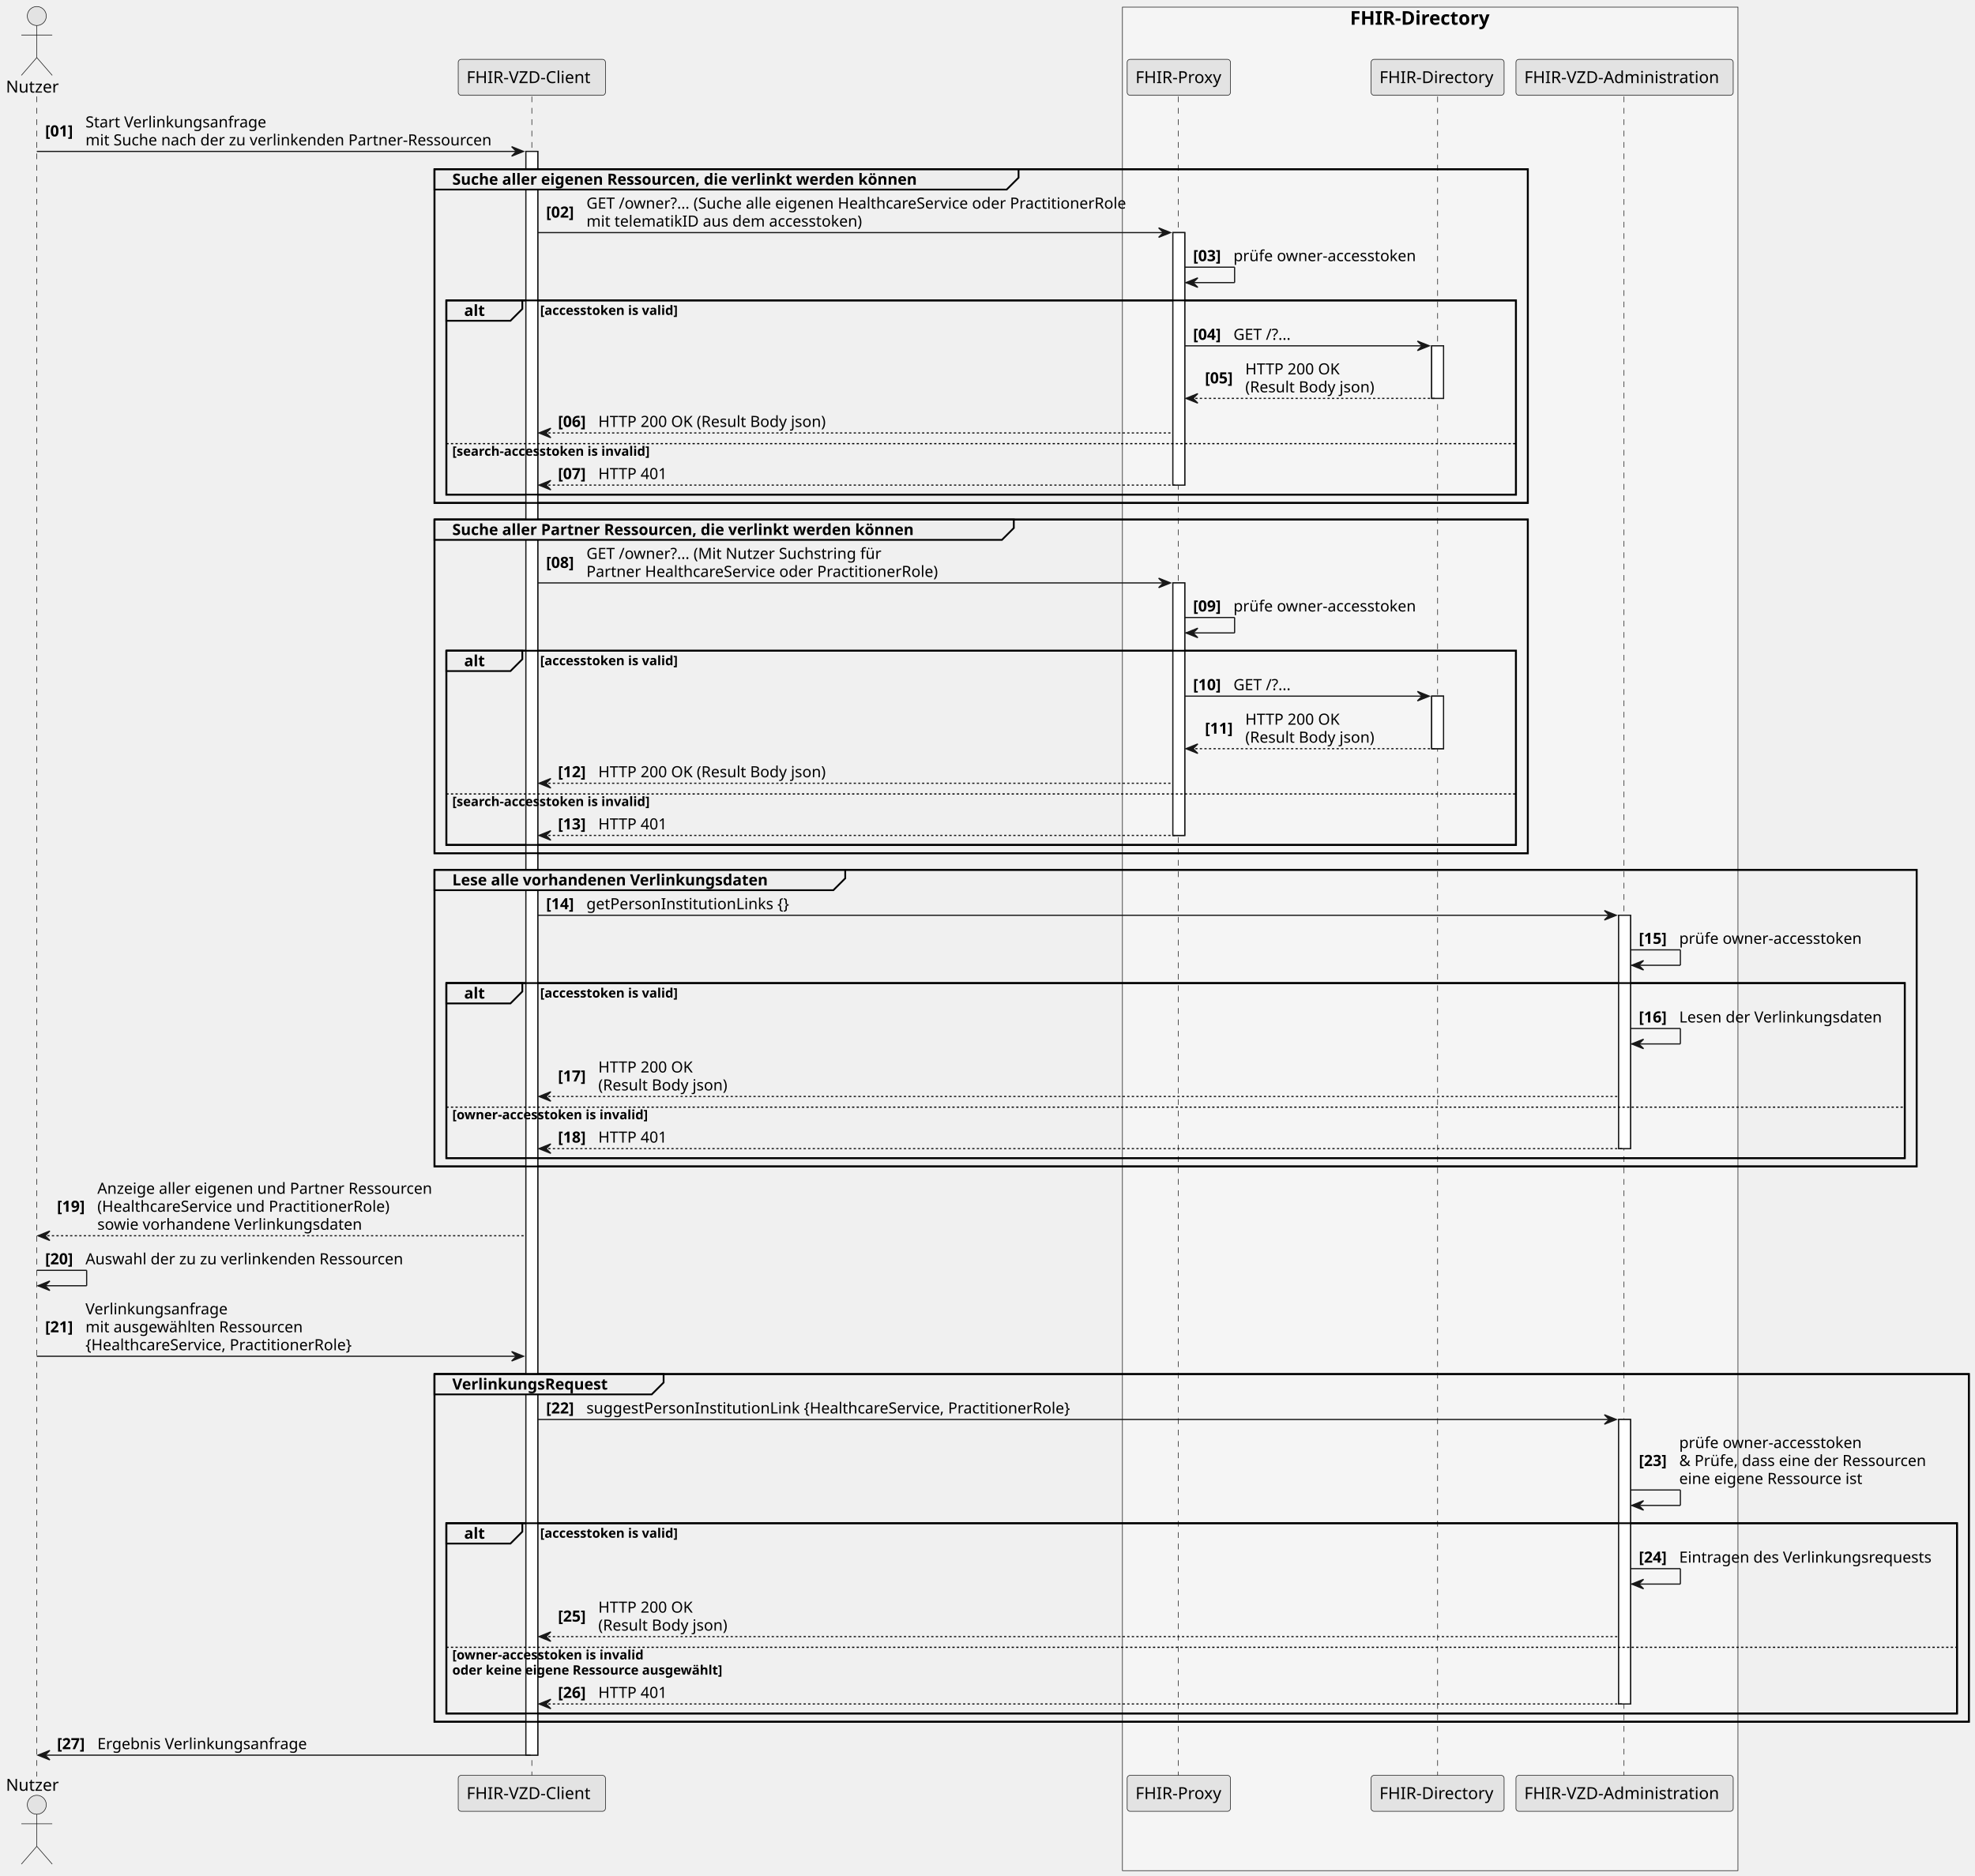
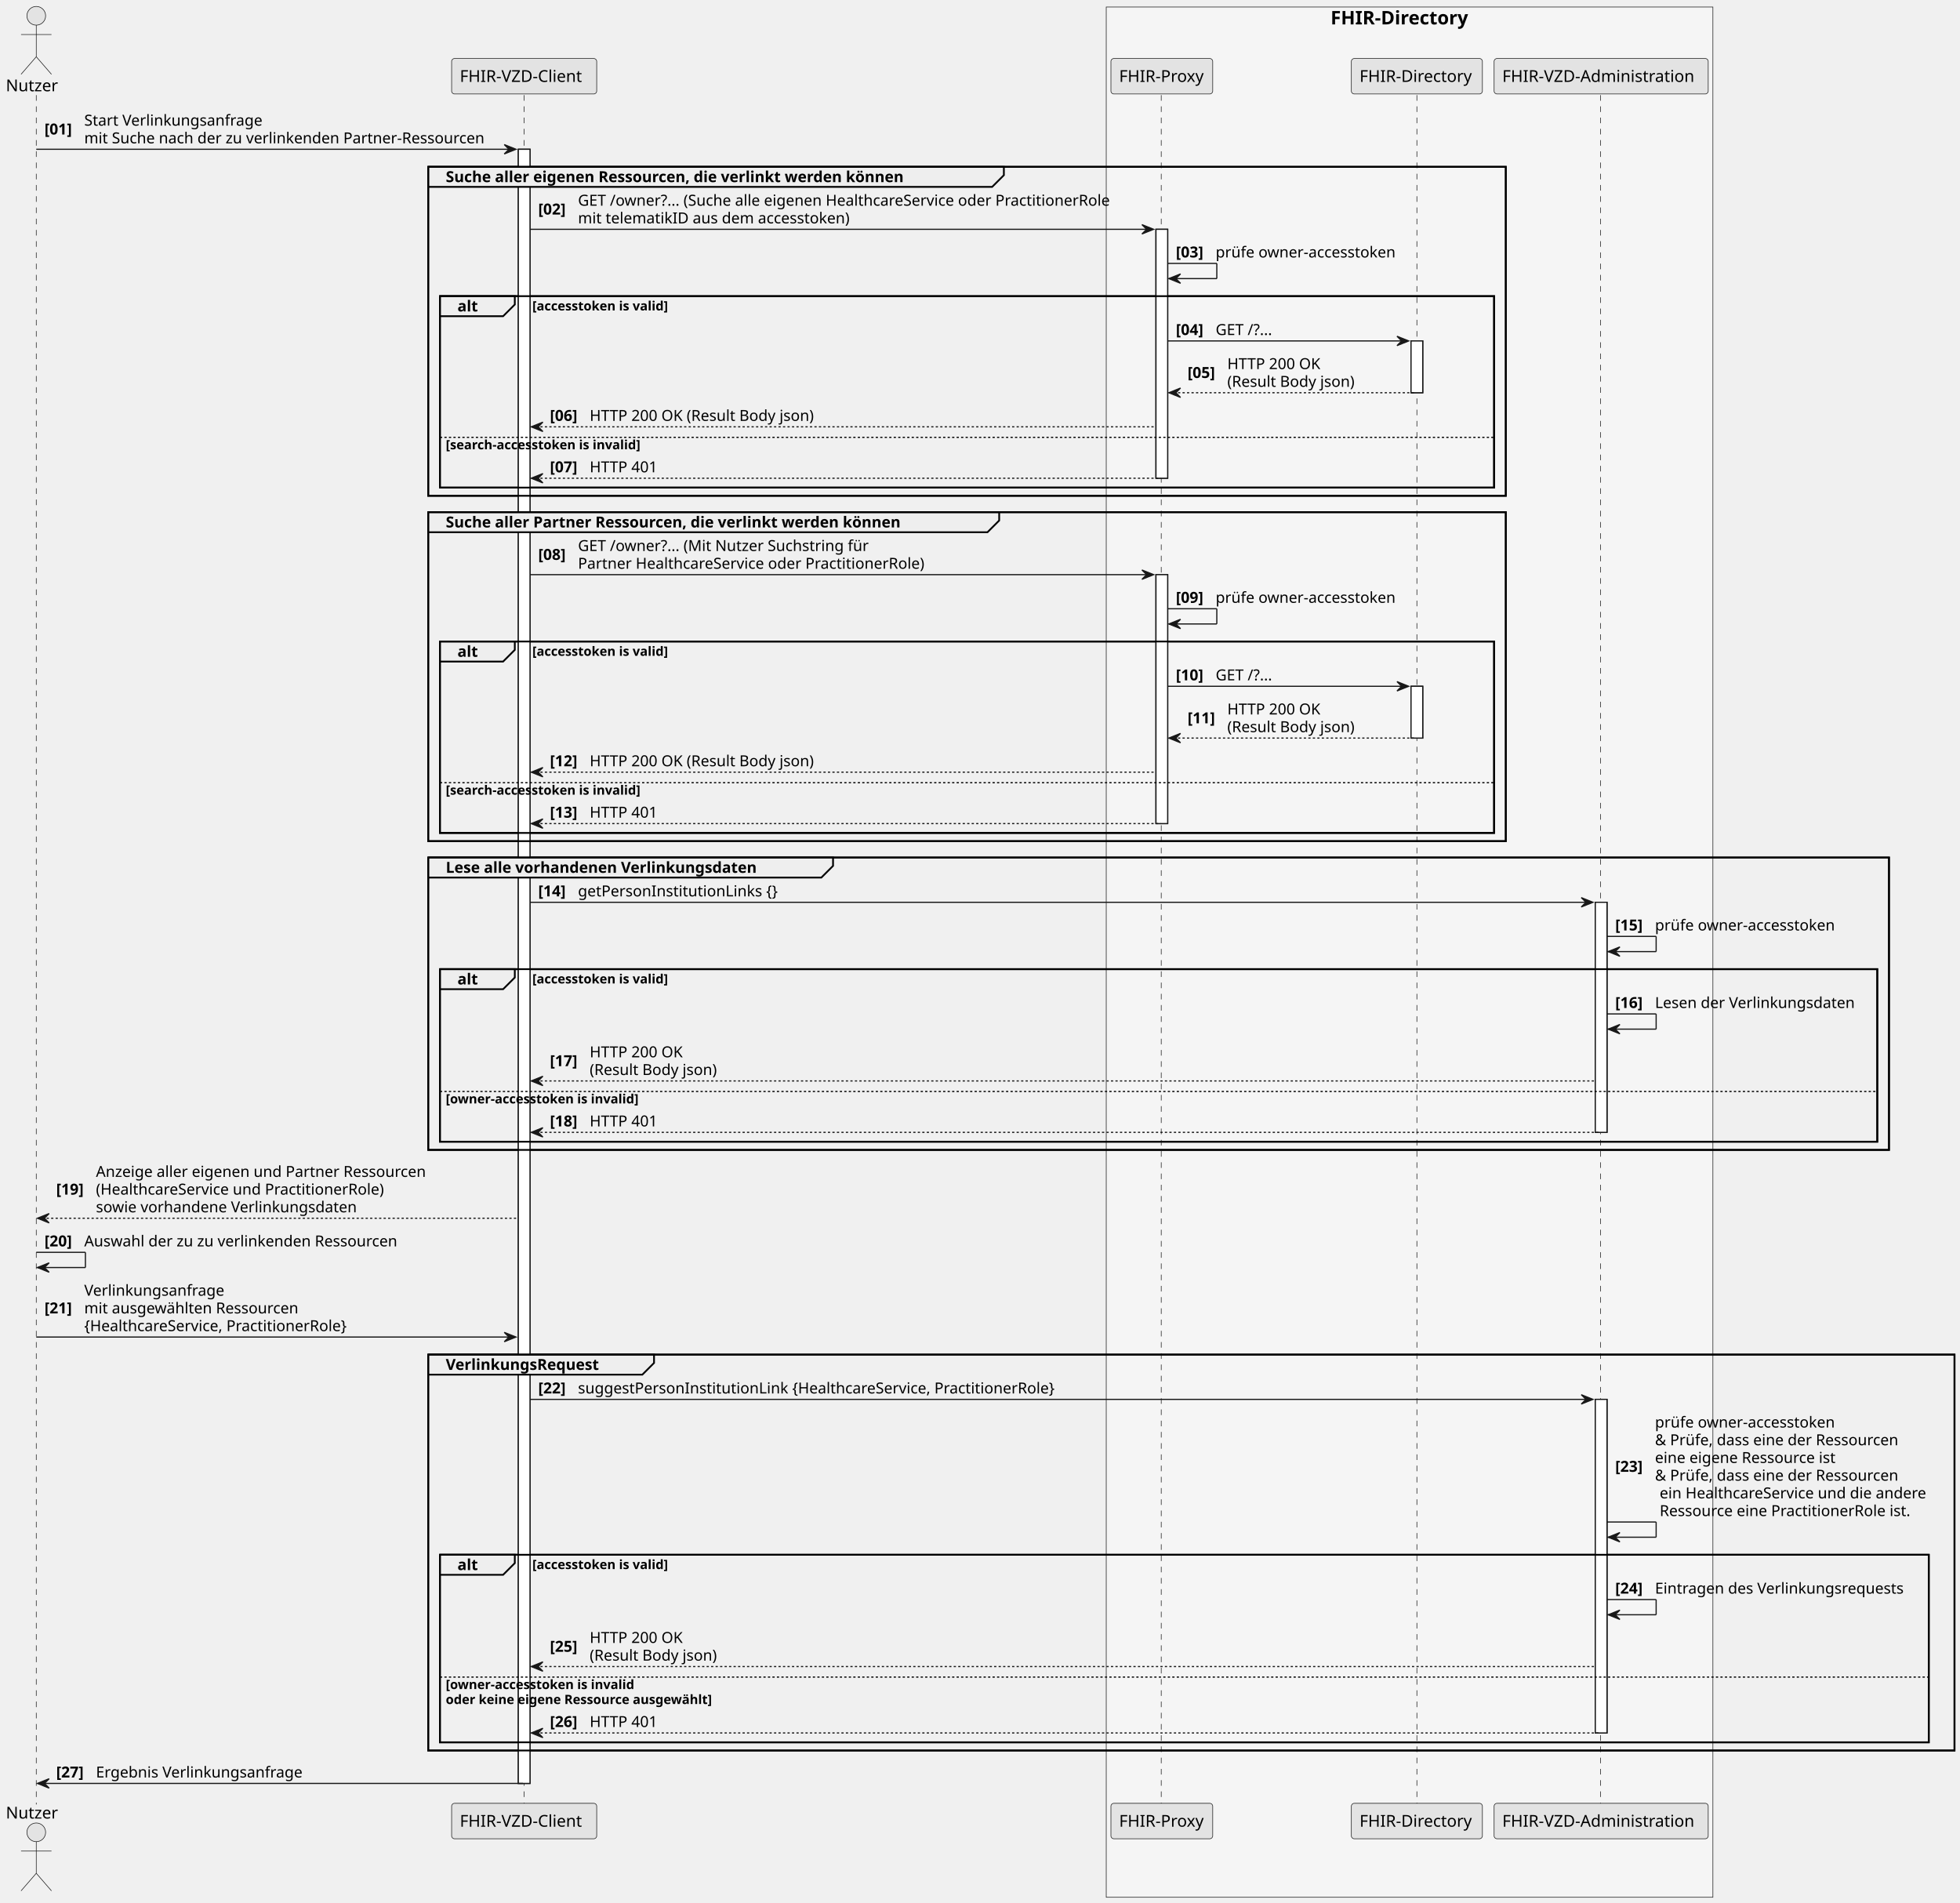
- <svg xmlns="http://www.w3.org/2000/svg" contentStyleType="text/css" height="1646.875px" preserveAspectRatio="none" style="width:1733px;height:1646px;background:#FFFFFF;" version="1.1" viewBox="0 0 1733 1646" width="1733.333px" zoomAndPan="magnify">
+ <svg xmlns="http://www.w3.org/2000/svg" contentStyleType="text/css" height="1694.792px" preserveAspectRatio="none" style="width:1745px;height:1694px;background:#FFFFFF;" version="1.1" viewBox="0 0 1745 1694" width="1745.833px" zoomAndPan="magnify">
  <defs />
  <g>
-     <rect fill="#F5F5F5" height="1635.409" style="stroke:#181818;stroke-width:0.521;" width="540.104" x="984.896" y="6.25" />
+     <rect fill="#F5F5F5" height="1682.699" style="stroke:#181818;stroke-width:0.521;" width="540.104" x="984.896" y="6.25" />
    <text fill="#000000" font-family="sans-serif" font-size="16.667" font-weight="bold" lengthAdjust="spacing" textLength="135.417" x="1184.635" y="21.72">FHIR-Directory</text>
    <text fill="#000000" font-family="sans-serif" font-size="13.542" font-weight="bold" lengthAdjust="spacing" textLength="5.208" x="1320.052" y="22.457"> </text>
-     <rect fill="#FFFFFF" height="1407.43" style="stroke:#181818;stroke-width:1.042;" width="10.417" x="461.458" y="132.878" />
+     <rect fill="#FFFFFF" height="1454.72" style="stroke:#181818;stroke-width:1.042;" width="10.417" x="461.458" y="132.878" />
    <rect fill="#FFFFFF" height="221.598" style="stroke:#181818;stroke-width:1.042;" width="10.417" x="1029.167" y="204.126" />
    <rect fill="#FFFFFF" height="221.598" style="stroke:#181818;stroke-width:1.042;" width="10.417" x="1029.167" y="511.556" />
    <rect fill="#FFFFFF" height="46.11" style="stroke:#181818;stroke-width:1.042;" width="10.417" x="1256.25" y="303.499" />
    <rect fill="#FFFFFF" height="46.11" style="stroke:#181818;stroke-width:1.042;" width="10.417" x="1256.25" y="610.929" />
    <rect fill="#FFFFFF" height="204.793" style="stroke:#181818;stroke-width:1.042;" width="10.417" x="1420.312" y="803.223" />
-     <rect fill="#FFFFFF" height="249.658" style="stroke:#181818;stroke-width:1.042;" width="10.417" x="1420.312" y="1245.719" />
+     <rect fill="#FFFFFF" height="296.948" style="stroke:#181818;stroke-width:1.042;" width="10.417" x="1420.312" y="1245.719" />
    <rect fill="none" height="292.847" style="stroke:#000000;stroke-width:1.562;" width="959.375" x="381.25" y="148.503" />
    <rect fill="none" height="170.418" style="stroke:#000000;stroke-width:1.562;" width="938.542" x="391.667" y="263.639" />
    <rect fill="none" height="292.847" style="stroke:#000000;stroke-width:1.562;" width="959.375" x="381.25" y="455.933" />
    <rect fill="none" height="170.418" style="stroke:#000000;stroke-width:1.562;" width="938.542" x="391.667" y="571.069" />
    <rect fill="none" height="260.278" style="stroke:#000000;stroke-width:1.562;" width="1300.521" x="381.25" y="763.363" />
    <rect fill="none" height="153.613" style="stroke:#000000;stroke-width:1.562;" width="1279.688" x="391.667" y="862.736" />
-     <rect fill="none" height="305.143" style="stroke:#000000;stroke-width:1.562;" width="1346.354" x="381.25" y="1205.859" />
-     <rect fill="none" height="166.952" style="stroke:#000000;stroke-width:1.562;" width="1325.521" x="391.667" y="1336.759" />
-     <line style="stroke:#181818;stroke-width:0.521;stroke-dasharray:5.0,5.0;" x1="32.292" x2="32.292" y1="84.684" y2="1559.058" />
-     <line style="stroke:#181818;stroke-width:0.521;stroke-dasharray:5.0,5.0;" x1="466.667" x2="466.667" y1="84.684" y2="1559.058" />
-     <line style="stroke:#181818;stroke-width:0.521;stroke-dasharray:5.0,5.0;" x1="1033.854" x2="1033.854" y1="84.684" y2="1559.058" />
-     <line style="stroke:#181818;stroke-width:0.521;stroke-dasharray:5.0,5.0;" x1="1261.458" x2="1261.458" y1="84.684" y2="1559.058" />
-     <line style="stroke:#181818;stroke-width:0.521;stroke-dasharray:5.0,5.0;" x1="1425" x2="1425" y1="84.684" y2="1559.058" />
+     <rect fill="none" height="352.433" style="stroke:#000000;stroke-width:1.562;" width="1358.854" x="381.25" y="1205.859" />
+     <rect fill="none" height="166.952" style="stroke:#000000;stroke-width:1.562;" width="1325.521" x="391.667" y="1384.05" />
+     <line style="stroke:#181818;stroke-width:0.521;stroke-dasharray:5.0,5.0;" x1="32.292" x2="32.292" y1="84.684" y2="1606.348" />
+     <line style="stroke:#181818;stroke-width:0.521;stroke-dasharray:5.0,5.0;" x1="466.667" x2="466.667" y1="84.684" y2="1606.348" />
+     <line style="stroke:#181818;stroke-width:0.521;stroke-dasharray:5.0,5.0;" x1="1033.854" x2="1033.854" y1="84.684" y2="1606.348" />
+     <line style="stroke:#181818;stroke-width:0.521;stroke-dasharray:5.0,5.0;" x1="1261.458" x2="1261.458" y1="84.684" y2="1606.348" />
+     <line style="stroke:#181818;stroke-width:0.521;stroke-dasharray:5.0,5.0;" x1="1425" x2="1425" y1="84.684" y2="1606.348" />
    <text fill="#000000" font-family="sans-serif" font-size="14.583" lengthAdjust="spacing" textLength="47.917" x="5.208" y="81.245">Nutzer</text>
    <ellipse cx="32.292" cy="14.062" fill="#E3E3E3" rx="8.333" ry="8.333" style="stroke:#181818;stroke-width:0.521;" />
    <path d="M32.292,22.396 L32.292,50.521 M18.75,30.729 L45.833,30.729 M32.292,50.521 L18.75,66.146 M32.292,50.521 L45.833,66.146 " fill="none" style="stroke:#181818;stroke-width:0.521;" />
-     <text fill="#000000" font-family="sans-serif" font-size="14.583" lengthAdjust="spacing" textLength="47.917" x="5.208" y="1571.553">Nutzer</text>
-     <ellipse cx="32.292" cy="1583.846" fill="#E3E3E3" rx="8.333" ry="8.333" style="stroke:#181818;stroke-width:0.521;" />
-     <path d="M32.292,1592.179 L32.292,1620.304 M18.75,1600.513 L45.833,1600.513 M32.292,1620.304 L18.75,1635.929 M32.292,1620.304 L45.833,1635.929 " fill="none" style="stroke:#181818;stroke-width:0.521;" />
+     <text fill="#000000" font-family="sans-serif" font-size="14.583" lengthAdjust="spacing" textLength="47.917" x="5.208" y="1618.843">Nutzer</text>
+     <ellipse cx="32.292" cy="1631.136" fill="#E3E3E3" rx="8.333" ry="8.333" style="stroke:#181818;stroke-width:0.521;" />
+     <path d="M32.292,1639.469 L32.292,1667.594 M18.75,1647.803 L45.833,1647.803 M32.292,1667.594 L18.75,1683.219 M32.292,1667.594 L45.833,1683.219 " fill="none" style="stroke:#181818;stroke-width:0.521;" />
    <rect fill="#E3E3E3" height="31.559" rx="2.604" ry="2.604" style="stroke:#181818;stroke-width:0.521;" width="129.167" x="402.083" y="52.083" />
    <text fill="#000000" font-family="sans-serif" font-size="14.583" lengthAdjust="spacing" textLength="114.583" x="409.375" y="72.912">FHIR-VZD-Client</text>
-     <rect fill="#E3E3E3" height="31.559" rx="2.604" ry="2.604" style="stroke:#181818;stroke-width:0.521;" width="129.167" x="402.083" y="1558.016" />
-     <text fill="#000000" font-family="sans-serif" font-size="14.583" lengthAdjust="spacing" textLength="114.583" x="409.375" y="1578.844">FHIR-VZD-Client</text>
+     <rect fill="#E3E3E3" height="31.559" rx="2.604" ry="2.604" style="stroke:#181818;stroke-width:0.521;" width="129.167" x="402.083" y="1605.306" />
+     <text fill="#000000" font-family="sans-serif" font-size="14.583" lengthAdjust="spacing" textLength="114.583" x="409.375" y="1626.134">FHIR-VZD-Client</text>
    <rect fill="#E3E3E3" height="31.559" rx="2.604" ry="2.604" style="stroke:#181818;stroke-width:0.521;" width="90.625" x="989.062" y="52.083" />
    <text fill="#000000" font-family="sans-serif" font-size="14.583" lengthAdjust="spacing" textLength="76.042" x="996.354" y="72.912">FHIR-Proxy</text>
-     <rect fill="#E3E3E3" height="31.559" rx="2.604" ry="2.604" style="stroke:#181818;stroke-width:0.521;" width="90.625" x="989.062" y="1558.016" />
-     <text fill="#000000" font-family="sans-serif" font-size="14.583" lengthAdjust="spacing" textLength="76.042" x="996.354" y="1578.844">FHIR-Proxy</text>
+     <rect fill="#E3E3E3" height="31.559" rx="2.604" ry="2.604" style="stroke:#181818;stroke-width:0.521;" width="90.625" x="989.062" y="1605.306" />
+     <text fill="#000000" font-family="sans-serif" font-size="14.583" lengthAdjust="spacing" textLength="76.042" x="996.354" y="1626.134">FHIR-Proxy</text>
    <rect fill="#E3E3E3" height="31.559" rx="2.604" ry="2.604" style="stroke:#181818;stroke-width:0.521;" width="116.667" x="1203.125" y="52.083" />
    <text fill="#000000" font-family="sans-serif" font-size="14.583" lengthAdjust="spacing" textLength="102.083" x="1210.417" y="72.912">FHIR-Directory</text>
-     <rect fill="#E3E3E3" height="31.559" rx="2.604" ry="2.604" style="stroke:#181818;stroke-width:0.521;" width="116.667" x="1203.125" y="1558.016" />
-     <text fill="#000000" font-family="sans-serif" font-size="14.583" lengthAdjust="spacing" textLength="102.083" x="1210.417" y="1578.844">FHIR-Directory</text>
+     <rect fill="#E3E3E3" height="31.559" rx="2.604" ry="2.604" style="stroke:#181818;stroke-width:0.521;" width="116.667" x="1203.125" y="1605.306" />
+     <text fill="#000000" font-family="sans-serif" font-size="14.583" lengthAdjust="spacing" textLength="102.083" x="1210.417" y="1626.134">FHIR-Directory</text>
    <rect fill="#E3E3E3" height="31.559" rx="2.604" ry="2.604" style="stroke:#181818;stroke-width:0.521;" width="190.625" x="1330.208" y="52.083" />
    <text fill="#000000" font-family="sans-serif" font-size="14.583" lengthAdjust="spacing" textLength="176.042" x="1337.5" y="72.912">FHIR-VZD-Administration</text>
-     <rect fill="#E3E3E3" height="31.559" rx="2.604" ry="2.604" style="stroke:#181818;stroke-width:0.521;" width="190.625" x="1330.208" y="1558.016" />
-     <text fill="#000000" font-family="sans-serif" font-size="14.583" lengthAdjust="spacing" textLength="176.042" x="1337.5" y="1578.844">FHIR-VZD-Administration</text>
-     <rect fill="#FFFFFF" height="1407.43" style="stroke:#181818;stroke-width:1.042;" width="10.417" x="461.458" y="132.878" />
+     <rect fill="#E3E3E3" height="31.559" rx="2.604" ry="2.604" style="stroke:#181818;stroke-width:0.521;" width="190.625" x="1330.208" y="1605.306" />
+     <text fill="#000000" font-family="sans-serif" font-size="14.583" lengthAdjust="spacing" textLength="176.042" x="1337.5" y="1626.134">FHIR-VZD-Administration</text>
+     <rect fill="#FFFFFF" height="1454.72" style="stroke:#181818;stroke-width:1.042;" width="10.417" x="461.458" y="132.878" />
    <rect fill="#FFFFFF" height="221.598" style="stroke:#181818;stroke-width:1.042;" width="10.417" x="1029.167" y="204.126" />
    <rect fill="#FFFFFF" height="221.598" style="stroke:#181818;stroke-width:1.042;" width="10.417" x="1029.167" y="511.556" />
    <rect fill="#FFFFFF" height="46.11" style="stroke:#181818;stroke-width:1.042;" width="10.417" x="1256.25" y="303.499" />
    <rect fill="#FFFFFF" height="46.11" style="stroke:#181818;stroke-width:1.042;" width="10.417" x="1256.25" y="610.929" />
    <rect fill="#FFFFFF" height="204.793" style="stroke:#181818;stroke-width:1.042;" width="10.417" x="1420.312" y="803.223" />
-     <rect fill="#FFFFFF" height="249.658" style="stroke:#181818;stroke-width:1.042;" width="10.417" x="1420.312" y="1245.719" />
+     <rect fill="#FFFFFF" height="296.948" style="stroke:#181818;stroke-width:1.042;" width="10.417" x="1420.312" y="1245.719" />
    <polygon fill="#181818" points="448.958,128.711,459.375,132.878,448.958,137.044,453.125,132.878" style="stroke:#181818;stroke-width:1.042;" />
    <line style="stroke:#181818;stroke-width:1.042;" x1="32.292" x2="455.208" y1="132.878" y2="132.878" />
    <text fill="#000000" font-family="sans-serif" font-size="13.542" font-weight="bold" lengthAdjust="spacing" textLength="31.25" x="39.583" y="119.719">[01]</text>
    <text fill="#000000" font-family="sans-serif" font-size="13.542" lengthAdjust="spacing" textLength="165.625" x="75" y="111.837">Start Verlinkungsanfrage</text>
    <text fill="#000000" font-family="sans-serif" font-size="13.542" lengthAdjust="spacing" textLength="373.958" x="75" y="127.601">mit Suche nach der zu verlinkenden Partner-Ressourcen</text>
    <path d="M381.25,148.503 L893.75,148.503 L893.75,155.933 L883.333,166.349 L381.25,166.349 L381.25,148.503 " fill="#EEEEEE" style="stroke:#000000;stroke-width:1.562;" />
    <rect fill="none" height="292.847" style="stroke:#000000;stroke-width:1.562;" width="959.375" x="381.25" y="148.503" />
    <text fill="#000000" font-family="sans-serif" font-size="13.542" font-weight="bold" lengthAdjust="spacing" textLength="465.625" x="396.875" y="162.114">Suche aller eigenen Ressourcen, die verlinkt werden können</text>
    <polygon fill="#181818" points="1016.667,199.959,1027.083,204.126,1016.667,208.293,1020.833,204.126" style="stroke:#181818;stroke-width:1.042;" />
    <line style="stroke:#181818;stroke-width:1.042;" x1="471.875" x2="1022.917" y1="204.126" y2="204.126" />
    <text fill="#000000" font-family="sans-serif" font-size="13.542" font-weight="bold" lengthAdjust="spacing" textLength="31.25" x="479.167" y="190.967">[02]</text>
    <text fill="#000000" font-family="sans-serif" font-size="13.542" lengthAdjust="spacing" textLength="497.917" x="514.583" y="183.086">GET /owner?... (Suche alle eigenen HealthcareService oder PractitionerRole</text>
    <text fill="#000000" font-family="sans-serif" font-size="13.542" lengthAdjust="spacing" textLength="257.292" x="514.583" y="198.849">mit telematikID aus dem accesstoken)</text>
    <line style="stroke:#181818;stroke-width:1.042;" x1="1039.583" x2="1083.333" y1="234.473" y2="234.473" />
    <line style="stroke:#181818;stroke-width:1.042;" x1="1083.333" x2="1083.333" y1="234.473" y2="248.014" />
    <line style="stroke:#181818;stroke-width:1.042;" x1="1040.625" x2="1083.333" y1="248.014" y2="248.014" />
    <polygon fill="#181818" points="1051.042,243.848,1040.625,248.014,1051.042,252.181,1046.875,248.014" style="stroke:#181818;stroke-width:1.042;" />
    <text fill="#000000" font-family="sans-serif" font-size="13.542" font-weight="bold" lengthAdjust="spacing" textLength="31.25" x="1046.875" y="229.196">[03]</text>
    <text fill="#000000" font-family="sans-serif" font-size="13.542" lengthAdjust="spacing" textLength="166.667" x="1082.292" y="229.196">prüfe owner-accesstoken</text>
    <path d="M391.667,263.639 L458.333,263.639 L458.333,271.069 L447.917,281.486 L391.667,281.486 L391.667,263.639 " fill="#EEEEEE" style="stroke:#000000;stroke-width:1.562;" />
    <rect fill="none" height="170.418" style="stroke:#000000;stroke-width:1.562;" width="938.542" x="391.667" y="263.639" />
    <text fill="#000000" font-family="sans-serif" font-size="13.542" font-weight="bold" lengthAdjust="spacing" textLength="19.792" x="407.292" y="277.251">alt</text>
    <text fill="#000000" font-family="sans-serif" font-size="11.458" font-weight="bold" lengthAdjust="spacing" textLength="145.833" x="473.958" y="276.358">[accesstoken is valid]</text>
    <polygon fill="#181818" points="1243.75,299.333,1254.167,303.499,1243.75,307.666,1247.917,303.499" style="stroke:#181818;stroke-width:1.042;" />
    <line style="stroke:#181818;stroke-width:1.042;" x1="1039.583" x2="1250" y1="303.499" y2="303.499" />
    <text fill="#000000" font-family="sans-serif" font-size="13.542" font-weight="bold" lengthAdjust="spacing" textLength="31.25" x="1046.875" y="298.222">[04]</text>
    <text fill="#000000" font-family="sans-serif" font-size="13.542" lengthAdjust="spacing" textLength="54.167" x="1082.292" y="298.222">GET /?...</text>
    <polygon fill="#181818" points="1051.042,345.443,1040.625,349.609,1051.042,353.776,1046.875,349.609" style="stroke:#181818;stroke-width:1.042;" />
    <line style="stroke:#181818;stroke-width:1.042;stroke-dasharray:2.0,2.0;" x1="1044.792" x2="1260.417" y1="349.609" y2="349.609" />
    <text fill="#000000" font-family="sans-serif" font-size="13.542" font-weight="bold" lengthAdjust="spacing" textLength="31.25" x="1057.292" y="336.451">[05]</text>
    <text fill="#000000" font-family="sans-serif" font-size="13.542" lengthAdjust="spacing" textLength="85.417" x="1092.708" y="328.569">HTTP 200 OK</text>
    <text fill="#000000" font-family="sans-serif" font-size="13.542" lengthAdjust="spacing" textLength="119.792" x="1092.708" y="344.332">(Result Body json)</text>
    <polygon fill="#181818" points="483.333,375.789,472.917,379.956,483.333,384.123,479.167,379.956" style="stroke:#181818;stroke-width:1.042;" />
    <line style="stroke:#181818;stroke-width:1.042;stroke-dasharray:2.0,2.0;" x1="477.083" x2="1028.125" y1="379.956" y2="379.956" />
    <text fill="#000000" font-family="sans-serif" font-size="13.542" font-weight="bold" lengthAdjust="spacing" textLength="31.25" x="489.583" y="374.679">[06]</text>
    <text fill="#000000" font-family="sans-serif" font-size="13.542" lengthAdjust="spacing" textLength="209.375" x="525" y="374.679">HTTP 200 OK (Result Body json)</text>
    <line style="stroke:#000000;stroke-width:1.042;stroke-dasharray:2.0,2.0;" x1="391.667" x2="1330.208" y1="389.331" y2="389.331" />
    <text fill="#000000" font-family="sans-serif" font-size="11.458" font-weight="bold" lengthAdjust="spacing" textLength="208.333" x="396.875" y="399.967">[search-accesstoken is invalid]</text>
    <polygon fill="#181818" points="483.333,421.558,472.917,425.724,483.333,429.891,479.167,425.724" style="stroke:#181818;stroke-width:1.042;" />
    <line style="stroke:#181818;stroke-width:1.042;stroke-dasharray:2.0,2.0;" x1="477.083" x2="1033.333" y1="425.724" y2="425.724" />
    <text fill="#000000" font-family="sans-serif" font-size="13.542" font-weight="bold" lengthAdjust="spacing" textLength="31.25" x="489.583" y="420.447">[07]</text>
    <text fill="#000000" font-family="sans-serif" font-size="13.542" lengthAdjust="spacing" textLength="62.5" x="525" y="420.447">HTTP 401</text>
    <path d="M381.25,455.933 L889.583,455.933 L889.583,463.363 L879.167,473.779 L381.25,473.779 L381.25,455.933 " fill="#EEEEEE" style="stroke:#000000;stroke-width:1.562;" />
    <rect fill="none" height="292.847" style="stroke:#000000;stroke-width:1.562;" width="959.375" x="381.25" y="455.933" />
    <text fill="#000000" font-family="sans-serif" font-size="13.542" font-weight="bold" lengthAdjust="spacing" textLength="461.458" x="396.875" y="469.544">Suche aller Partner Ressourcen, die verlinkt werden können</text>
    <polygon fill="#181818" points="1016.667,507.389,1027.083,511.556,1016.667,515.723,1020.833,511.556" style="stroke:#181818;stroke-width:1.042;" />
    <line style="stroke:#181818;stroke-width:1.042;" x1="471.875" x2="1022.917" y1="511.556" y2="511.556" />
    <text fill="#000000" font-family="sans-serif" font-size="13.542" font-weight="bold" lengthAdjust="spacing" textLength="31.25" x="479.167" y="498.397">[08]</text>
    <text fill="#000000" font-family="sans-serif" font-size="13.542" lengthAdjust="spacing" textLength="268.75" x="514.583" y="490.516">GET /owner?... (Mit Nutzer Suchstring für</text>
    <text fill="#000000" font-family="sans-serif" font-size="13.542" lengthAdjust="spacing" textLength="322.917" x="514.583" y="506.279">Partner HealthcareService oder PractitionerRole)</text>
    <line style="stroke:#181818;stroke-width:1.042;" x1="1039.583" x2="1083.333" y1="541.903" y2="541.903" />
    <line style="stroke:#181818;stroke-width:1.042;" x1="1083.333" x2="1083.333" y1="541.903" y2="555.444" />
    <line style="stroke:#181818;stroke-width:1.042;" x1="1040.625" x2="1083.333" y1="555.444" y2="555.444" />
    <polygon fill="#181818" points="1051.042,551.278,1040.625,555.444,1051.042,559.611,1046.875,555.444" style="stroke:#181818;stroke-width:1.042;" />
    <text fill="#000000" font-family="sans-serif" font-size="13.542" font-weight="bold" lengthAdjust="spacing" textLength="31.25" x="1046.875" y="536.626">[09]</text>
    <text fill="#000000" font-family="sans-serif" font-size="13.542" lengthAdjust="spacing" textLength="166.667" x="1082.292" y="536.626">prüfe owner-accesstoken</text>
    <path d="M391.667,571.069 L458.333,571.069 L458.333,578.499 L447.917,588.916 L391.667,588.916 L391.667,571.069 " fill="#EEEEEE" style="stroke:#000000;stroke-width:1.562;" />
    <rect fill="none" height="170.418" style="stroke:#000000;stroke-width:1.562;" width="938.542" x="391.667" y="571.069" />
    <text fill="#000000" font-family="sans-serif" font-size="13.542" font-weight="bold" lengthAdjust="spacing" textLength="19.792" x="407.292" y="584.681">alt</text>
    <text fill="#000000" font-family="sans-serif" font-size="11.458" font-weight="bold" lengthAdjust="spacing" textLength="145.833" x="473.958" y="583.789">[accesstoken is valid]</text>
    <polygon fill="#181818" points="1243.75,606.763,1254.167,610.929,1243.75,615.096,1247.917,610.929" style="stroke:#181818;stroke-width:1.042;" />
    <line style="stroke:#181818;stroke-width:1.042;" x1="1039.583" x2="1250" y1="610.929" y2="610.929" />
    <text fill="#000000" font-family="sans-serif" font-size="13.542" font-weight="bold" lengthAdjust="spacing" textLength="31.25" x="1046.875" y="605.652">[10]</text>
    <text fill="#000000" font-family="sans-serif" font-size="13.542" lengthAdjust="spacing" textLength="54.167" x="1082.292" y="605.652">GET /?...</text>
    <polygon fill="#181818" points="1051.042,652.873,1040.625,657.039,1051.042,661.206,1046.875,657.039" style="stroke:#181818;stroke-width:1.042;" />
    <line style="stroke:#181818;stroke-width:1.042;stroke-dasharray:2.0,2.0;" x1="1044.792" x2="1260.417" y1="657.039" y2="657.039" />
    <text fill="#000000" font-family="sans-serif" font-size="13.542" font-weight="bold" lengthAdjust="spacing" textLength="31.25" x="1057.292" y="643.881">[11]</text>
    <text fill="#000000" font-family="sans-serif" font-size="13.542" lengthAdjust="spacing" textLength="85.417" x="1092.708" y="635.999">HTTP 200 OK</text>
    <text fill="#000000" font-family="sans-serif" font-size="13.542" lengthAdjust="spacing" textLength="119.792" x="1092.708" y="651.762">(Result Body json)</text>
    <polygon fill="#181818" points="483.333,683.219,472.917,687.386,483.333,691.553,479.167,687.386" style="stroke:#181818;stroke-width:1.042;" />
    <line style="stroke:#181818;stroke-width:1.042;stroke-dasharray:2.0,2.0;" x1="477.083" x2="1028.125" y1="687.386" y2="687.386" />
    <text fill="#000000" font-family="sans-serif" font-size="13.542" font-weight="bold" lengthAdjust="spacing" textLength="31.25" x="489.583" y="682.109">[12]</text>
    <text fill="#000000" font-family="sans-serif" font-size="13.542" lengthAdjust="spacing" textLength="209.375" x="525" y="682.109">HTTP 200 OK (Result Body json)</text>
    <line style="stroke:#000000;stroke-width:1.042;stroke-dasharray:2.0,2.0;" x1="391.667" x2="1330.208" y1="696.761" y2="696.761" />
    <text fill="#000000" font-family="sans-serif" font-size="11.458" font-weight="bold" lengthAdjust="spacing" textLength="208.333" x="396.875" y="707.397">[search-accesstoken is invalid]</text>
    <polygon fill="#181818" points="483.333,728.988,472.917,733.154,483.333,737.321,479.167,733.154" style="stroke:#181818;stroke-width:1.042;" />
    <line style="stroke:#181818;stroke-width:1.042;stroke-dasharray:2.0,2.0;" x1="477.083" x2="1033.333" y1="733.154" y2="733.154" />
    <text fill="#000000" font-family="sans-serif" font-size="13.542" font-weight="bold" lengthAdjust="spacing" textLength="31.25" x="489.583" y="727.877">[13]</text>
    <text fill="#000000" font-family="sans-serif" font-size="13.542" lengthAdjust="spacing" textLength="62.5" x="525" y="727.877">HTTP 401</text>
    <path d="M381.25,763.363 L741.667,763.363 L741.667,770.793 L731.25,781.209 L381.25,781.209 L381.25,763.363 " fill="#EEEEEE" style="stroke:#000000;stroke-width:1.562;" />
    <rect fill="none" height="260.278" style="stroke:#000000;stroke-width:1.562;" width="1300.521" x="381.25" y="763.363" />
    <text fill="#000000" font-family="sans-serif" font-size="13.542" font-weight="bold" lengthAdjust="spacing" textLength="313.542" x="396.875" y="776.974">Lese alle vorhandenen Verlinkungsdaten</text>
    <polygon fill="#181818" points="1407.812,799.056,1418.229,803.223,1407.812,807.389,1411.979,803.223" style="stroke:#181818;stroke-width:1.042;" />
    <line style="stroke:#181818;stroke-width:1.042;" x1="471.875" x2="1414.062" y1="803.223" y2="803.223" />
    <text fill="#000000" font-family="sans-serif" font-size="13.542" font-weight="bold" lengthAdjust="spacing" textLength="31.25" x="479.167" y="797.946">[14]</text>
    <text fill="#000000" font-family="sans-serif" font-size="13.542" lengthAdjust="spacing" textLength="187.5" x="514.583" y="797.946">getPersonInstitutionLinks {}</text>
    <line style="stroke:#181818;stroke-width:1.042;" x1="1430.729" x2="1474.479" y1="833.569" y2="833.569" />
    <line style="stroke:#181818;stroke-width:1.042;" x1="1474.479" x2="1474.479" y1="833.569" y2="847.111" />
    <line style="stroke:#181818;stroke-width:1.042;" x1="1431.771" x2="1474.479" y1="847.111" y2="847.111" />
    <polygon fill="#181818" points="1442.188,842.944,1431.771,847.111,1442.188,851.278,1438.021,847.111" style="stroke:#181818;stroke-width:1.042;" />
    <text fill="#000000" font-family="sans-serif" font-size="13.542" font-weight="bold" lengthAdjust="spacing" textLength="31.25" x="1438.021" y="828.292">[15]</text>
    <text fill="#000000" font-family="sans-serif" font-size="13.542" lengthAdjust="spacing" textLength="166.667" x="1473.438" y="828.292">prüfe owner-accesstoken</text>
    <path d="M391.667,862.736 L458.333,862.736 L458.333,870.166 L447.917,880.583 L391.667,880.583 L391.667,862.736 " fill="#EEEEEE" style="stroke:#000000;stroke-width:1.562;" />
    <rect fill="none" height="153.613" style="stroke:#000000;stroke-width:1.562;" width="1279.688" x="391.667" y="862.736" />
    <text fill="#000000" font-family="sans-serif" font-size="13.542" font-weight="bold" lengthAdjust="spacing" textLength="19.792" x="407.292" y="876.347">alt</text>
    <text fill="#000000" font-family="sans-serif" font-size="11.458" font-weight="bold" lengthAdjust="spacing" textLength="145.833" x="473.958" y="875.455">[accesstoken is valid]</text>
    <line style="stroke:#181818;stroke-width:1.042;" x1="1430.729" x2="1474.479" y1="902.596" y2="902.596" />
    <line style="stroke:#181818;stroke-width:1.042;" x1="1474.479" x2="1474.479" y1="902.596" y2="916.138" />
    <line style="stroke:#181818;stroke-width:1.042;" x1="1431.771" x2="1474.479" y1="916.138" y2="916.138" />
    <polygon fill="#181818" points="1442.188,911.971,1431.771,916.138,1442.188,920.304,1438.021,916.138" style="stroke:#181818;stroke-width:1.042;" />
    <text fill="#000000" font-family="sans-serif" font-size="13.542" font-weight="bold" lengthAdjust="spacing" textLength="31.25" x="1438.021" y="897.319">[16]</text>
    <text fill="#000000" font-family="sans-serif" font-size="13.542" lengthAdjust="spacing" textLength="185.417" x="1473.438" y="897.319">Lesen der Verlinkungsdaten</text>
    <polygon fill="#181818" points="483.333,958.081,472.917,962.248,483.333,966.414,479.167,962.248" style="stroke:#181818;stroke-width:1.042;" />
    <line style="stroke:#181818;stroke-width:1.042;stroke-dasharray:2.0,2.0;" x1="477.083" x2="1419.271" y1="962.248" y2="962.248" />
    <text fill="#000000" font-family="sans-serif" font-size="13.542" font-weight="bold" lengthAdjust="spacing" textLength="31.25" x="489.583" y="949.089">[17]</text>
    <text fill="#000000" font-family="sans-serif" font-size="13.542" lengthAdjust="spacing" textLength="85.417" x="525" y="941.207">HTTP 200 OK</text>
    <text fill="#000000" font-family="sans-serif" font-size="13.542" lengthAdjust="spacing" textLength="119.792" x="525" y="956.971">(Result Body json)</text>
    <line style="stroke:#000000;stroke-width:1.042;stroke-dasharray:2.0,2.0;" x1="391.667" x2="1671.354" y1="971.623" y2="971.623" />
    <text fill="#000000" font-family="sans-serif" font-size="11.458" font-weight="bold" lengthAdjust="spacing" textLength="205.208" x="396.875" y="982.259">[owner-accesstoken is invalid]</text>
    <polygon fill="#181818" points="483.333,1003.849,472.917,1008.016,483.333,1012.183,479.167,1008.016" style="stroke:#181818;stroke-width:1.042;" />
    <line style="stroke:#181818;stroke-width:1.042;stroke-dasharray:2.0,2.0;" x1="477.083" x2="1424.479" y1="1008.016" y2="1008.016" />
    <text fill="#000000" font-family="sans-serif" font-size="13.542" font-weight="bold" lengthAdjust="spacing" textLength="31.25" x="489.583" y="1002.739">[18]</text>
    <text fill="#000000" font-family="sans-serif" font-size="13.542" lengthAdjust="spacing" textLength="62.5" x="525" y="1002.739">HTTP 401</text>
    <polygon fill="#181818" points="43.75,1080.306,33.333,1084.473,43.75,1088.639,39.583,1084.473" style="stroke:#181818;stroke-width:1.042;" />
    <line style="stroke:#181818;stroke-width:1.042;stroke-dasharray:2.0,2.0;" x1="37.5" x2="460.417" y1="1084.473" y2="1084.473" />
    <text fill="#000000" font-family="sans-serif" font-size="13.542" font-weight="bold" lengthAdjust="spacing" textLength="31.25" x="50" y="1063.432">[19]</text>
    <text fill="#000000" font-family="sans-serif" font-size="13.542" lengthAdjust="spacing" textLength="306.25" x="85.417" y="1047.669">Anzeige aller eigenen und Partner Ressourcen</text>
    <text fill="#000000" font-family="sans-serif" font-size="13.542" lengthAdjust="spacing" textLength="269.792" x="85.417" y="1063.432">(HealthcareService und PractitionerRole)</text>
    <text fill="#000000" font-family="sans-serif" font-size="13.542" lengthAdjust="spacing" textLength="239.583" x="85.417" y="1079.196">sowie vorhandene Verlinkungsdaten</text>
    <line style="stroke:#181818;stroke-width:1.042;" x1="32.292" x2="76.042" y1="1114.819" y2="1114.819" />
    <line style="stroke:#181818;stroke-width:1.042;" x1="76.042" x2="76.042" y1="1114.819" y2="1128.361" />
    <line style="stroke:#181818;stroke-width:1.042;" x1="33.333" x2="76.042" y1="1128.361" y2="1128.361" />
    <polygon fill="#181818" points="43.75,1124.194,33.333,1128.361,43.75,1132.528,39.583,1128.361" style="stroke:#181818;stroke-width:1.042;" />
    <text fill="#000000" font-family="sans-serif" font-size="13.542" font-weight="bold" lengthAdjust="spacing" textLength="31.25" x="39.583" y="1109.542">[20]</text>
    <text fill="#000000" font-family="sans-serif" font-size="13.542" lengthAdjust="spacing" textLength="289.583" x="75" y="1109.542">Auswahl der zu zu verlinkenden Ressourcen</text>
    <polygon fill="#181818" points="448.958,1186.068,459.375,1190.234,448.958,1194.401,453.125,1190.234" style="stroke:#181818;stroke-width:1.042;" />
    <line style="stroke:#181818;stroke-width:1.042;" x1="32.292" x2="455.208" y1="1190.234" y2="1190.234" />
    <text fill="#000000" font-family="sans-serif" font-size="13.542" font-weight="bold" lengthAdjust="spacing" textLength="31.25" x="39.583" y="1169.194">[21]</text>
    <text fill="#000000" font-family="sans-serif" font-size="13.542" lengthAdjust="spacing" textLength="128.125" x="75" y="1153.431">Verlinkungsanfrage</text>
    <text fill="#000000" font-family="sans-serif" font-size="13.542" lengthAdjust="spacing" textLength="198.958" x="75" y="1169.194">mit ausgewählten Ressourcen</text>
    <text fill="#000000" font-family="sans-serif" font-size="13.542" lengthAdjust="spacing" textLength="251.042" x="75" y="1184.957">{HealthcareService, PractitionerRole}</text>
    <path d="M381.25,1205.859 L582.292,1205.859 L582.292,1213.289 L571.875,1223.706 L381.25,1223.706 L381.25,1205.859 " fill="#EEEEEE" style="stroke:#000000;stroke-width:1.562;" />
-     <rect fill="none" height="305.143" style="stroke:#000000;stroke-width:1.562;" width="1346.354" x="381.25" y="1205.859" />
+     <rect fill="none" height="352.433" style="stroke:#000000;stroke-width:1.562;" width="1358.854" x="381.25" y="1205.859" />
    <text fill="#000000" font-family="sans-serif" font-size="13.542" font-weight="bold" lengthAdjust="spacing" textLength="154.167" x="396.875" y="1219.471">VerlinkungsRequest</text>
    <polygon fill="#181818" points="1407.812,1241.553,1418.229,1245.719,1407.812,1249.886,1411.979,1245.719" style="stroke:#181818;stroke-width:1.042;" />
    <line style="stroke:#181818;stroke-width:1.042;" x1="471.875" x2="1414.062" y1="1245.719" y2="1245.719" />
    <text fill="#000000" font-family="sans-serif" font-size="13.542" font-weight="bold" lengthAdjust="spacing" textLength="31.25" x="479.167" y="1240.442">[22]</text>
    <text fill="#000000" font-family="sans-serif" font-size="13.542" lengthAdjust="spacing" textLength="445.833" x="514.583" y="1240.442">suggestPersonInstitutionLink {HealthcareService, PractitionerRole}</text>
-     <line style="stroke:#181818;stroke-width:1.042;" x1="1430.729" x2="1474.479" y1="1307.593" y2="1307.593" />
-     <line style="stroke:#181818;stroke-width:1.042;" x1="1474.479" x2="1474.479" y1="1307.593" y2="1321.134" />
-     <line style="stroke:#181818;stroke-width:1.042;" x1="1431.771" x2="1474.479" y1="1321.134" y2="1321.134" />
-     <polygon fill="#181818" points="1442.188,1316.968,1431.771,1321.134,1442.188,1325.301,1438.021,1321.134" style="stroke:#181818;stroke-width:1.042;" />
-     <text fill="#000000" font-family="sans-serif" font-size="13.542" font-weight="bold" lengthAdjust="spacing" textLength="31.25" x="1438.021" y="1286.552">[23]</text>
+     <line style="stroke:#181818;stroke-width:1.042;" x1="1430.729" x2="1474.479" y1="1354.883" y2="1354.883" />
+     <line style="stroke:#181818;stroke-width:1.042;" x1="1474.479" x2="1474.479" y1="1354.883" y2="1368.425" />
+     <line style="stroke:#181818;stroke-width:1.042;" x1="1431.771" x2="1474.479" y1="1368.425" y2="1368.425" />
+     <polygon fill="#181818" points="1442.188,1364.258,1431.771,1368.425,1442.188,1372.591,1438.021,1368.425" style="stroke:#181818;stroke-width:1.042;" />
+     <text fill="#000000" font-family="sans-serif" font-size="13.542" font-weight="bold" lengthAdjust="spacing" textLength="31.25" x="1438.021" y="1310.197">[23]</text>
    <text fill="#000000" font-family="sans-serif" font-size="13.542" lengthAdjust="spacing" textLength="166.667" x="1473.438" y="1270.789">prüfe owner-accesstoken</text>
    <text fill="#000000" font-family="sans-serif" font-size="13.542" lengthAdjust="spacing" textLength="229.167" x="1473.438" y="1286.552">&amp; Prüfe, dass eine der Ressourcen</text>
    <text fill="#000000" font-family="sans-serif" font-size="13.542" lengthAdjust="spacing" textLength="169.792" x="1473.438" y="1302.316">eine eigene Ressource ist</text>
-     <path d="M391.667,1336.759 L458.333,1336.759 L458.333,1344.189 L447.917,1354.606 L391.667,1354.606 L391.667,1336.759 " fill="#EEEEEE" style="stroke:#000000;stroke-width:1.562;" />
-     <rect fill="none" height="166.952" style="stroke:#000000;stroke-width:1.562;" width="1325.521" x="391.667" y="1336.759" />
-     <text fill="#000000" font-family="sans-serif" font-size="13.542" font-weight="bold" lengthAdjust="spacing" textLength="19.792" x="407.292" y="1350.371">alt</text>
-     <text fill="#000000" font-family="sans-serif" font-size="11.458" font-weight="bold" lengthAdjust="spacing" textLength="145.833" x="473.958" y="1349.479">[accesstoken is valid]</text>
-     <line style="stroke:#181818;stroke-width:1.042;" x1="1430.729" x2="1474.479" y1="1376.62" y2="1376.62" />
-     <line style="stroke:#181818;stroke-width:1.042;" x1="1474.479" x2="1474.479" y1="1376.62" y2="1390.161" />
-     <line style="stroke:#181818;stroke-width:1.042;" x1="1431.771" x2="1474.479" y1="1390.161" y2="1390.161" />
-     <polygon fill="#181818" points="1442.188,1385.995,1431.771,1390.161,1442.188,1394.328,1438.021,1390.161" style="stroke:#181818;stroke-width:1.042;" />
-     <text fill="#000000" font-family="sans-serif" font-size="13.542" font-weight="bold" lengthAdjust="spacing" textLength="31.25" x="1438.021" y="1371.342">[24]</text>
-     <text fill="#000000" font-family="sans-serif" font-size="13.542" lengthAdjust="spacing" textLength="231.25" x="1473.438" y="1371.342">Eintragen des Verlinkungsrequests</text>
-     <polygon fill="#181818" points="483.333,1432.104,472.917,1436.271,483.333,1440.438,479.167,1436.271" style="stroke:#181818;stroke-width:1.042;" />
-     <line style="stroke:#181818;stroke-width:1.042;stroke-dasharray:2.0,2.0;" x1="477.083" x2="1419.271" y1="1436.271" y2="1436.271" />
-     <text fill="#000000" font-family="sans-serif" font-size="13.542" font-weight="bold" lengthAdjust="spacing" textLength="31.25" x="489.583" y="1423.112">[25]</text>
-     <text fill="#000000" font-family="sans-serif" font-size="13.542" lengthAdjust="spacing" textLength="85.417" x="525" y="1415.231">HTTP 200 OK</text>
-     <text fill="#000000" font-family="sans-serif" font-size="13.542" lengthAdjust="spacing" textLength="119.792" x="525" y="1430.994">(Result Body json)</text>
-     <line style="stroke:#000000;stroke-width:1.042;stroke-dasharray:2.0,2.0;" x1="391.667" x2="1717.188" y1="1445.646" y2="1445.646" />
-     <text fill="#000000" font-family="sans-serif" font-size="11.458" font-weight="bold" lengthAdjust="spacing" textLength="200" x="396.875" y="1456.282">[owner-accesstoken is invalid</text>
-     <text fill="#000000" font-family="sans-serif" font-size="11.458" font-weight="bold" lengthAdjust="spacing" textLength="281.25" x="396.875" y="1469.62">oder keine eigene Ressource ausgewählt]</text>
-     <polygon fill="#181818" points="483.333,1491.211,472.917,1495.378,483.333,1499.544,479.167,1495.378" style="stroke:#181818;stroke-width:1.042;" />
-     <line style="stroke:#181818;stroke-width:1.042;stroke-dasharray:2.0,2.0;" x1="477.083" x2="1424.479" y1="1495.378" y2="1495.378" />
-     <text fill="#000000" font-family="sans-serif" font-size="13.542" font-weight="bold" lengthAdjust="spacing" textLength="31.25" x="489.583" y="1490.101">[26]</text>
-     <text fill="#000000" font-family="sans-serif" font-size="13.542" lengthAdjust="spacing" textLength="62.5" x="525" y="1490.101">HTTP 401</text>
-     <polygon fill="#181818" points="43.75,1536.141,33.333,1540.308,43.75,1544.474,39.583,1540.308" style="stroke:#181818;stroke-width:1.042;" />
-     <line style="stroke:#181818;stroke-width:1.042;" x1="37.5" x2="465.625" y1="1540.308" y2="1540.308" />
-     <text fill="#000000" font-family="sans-serif" font-size="13.542" font-weight="bold" lengthAdjust="spacing" textLength="31.25" x="50" y="1535.031">[27]</text>
-     <text fill="#000000" font-family="sans-serif" font-size="13.542" lengthAdjust="spacing" textLength="189.583" x="85.417" y="1535.031">Ergebnis Verlinkungsanfrage</text>
+     <text fill="#000000" font-family="sans-serif" font-size="13.542" lengthAdjust="spacing" textLength="229.167" x="1473.438" y="1318.079">&amp; Prüfe, dass eine der Ressourcen</text>
+     <text fill="#000000" font-family="sans-serif" font-size="13.542" lengthAdjust="spacing" textLength="250" x="1477.604" y="1333.842">ein HealthcareService und die andere</text>
+     <text fill="#000000" font-family="sans-serif" font-size="13.542" lengthAdjust="spacing" textLength="233.333" x="1477.604" y="1349.606">Ressource eine PractitionerRole ist.</text>
+     <path d="M391.667,1384.05 L458.333,1384.05 L458.333,1391.479 L447.917,1401.896 L391.667,1401.896 L391.667,1384.05 " fill="#EEEEEE" style="stroke:#000000;stroke-width:1.562;" />
+     <rect fill="none" height="166.952" style="stroke:#000000;stroke-width:1.562;" width="1325.521" x="391.667" y="1384.05" />
+     <text fill="#000000" font-family="sans-serif" font-size="13.542" font-weight="bold" lengthAdjust="spacing" textLength="19.792" x="407.292" y="1397.661">alt</text>
+     <text fill="#000000" font-family="sans-serif" font-size="11.458" font-weight="bold" lengthAdjust="spacing" textLength="145.833" x="473.958" y="1396.769">[accesstoken is valid]</text>
+     <line style="stroke:#181818;stroke-width:1.042;" x1="1430.729" x2="1474.479" y1="1423.909" y2="1423.909" />
+     <line style="stroke:#181818;stroke-width:1.042;" x1="1474.479" x2="1474.479" y1="1423.909" y2="1437.451" />
+     <line style="stroke:#181818;stroke-width:1.042;" x1="1431.771" x2="1474.479" y1="1437.451" y2="1437.451" />
+     <polygon fill="#181818" points="1442.188,1433.284,1431.771,1437.451,1442.188,1441.618,1438.021,1437.451" style="stroke:#181818;stroke-width:1.042;" />
+     <text fill="#000000" font-family="sans-serif" font-size="13.542" font-weight="bold" lengthAdjust="spacing" textLength="31.25" x="1438.021" y="1418.632">[24]</text>
+     <text fill="#000000" font-family="sans-serif" font-size="13.542" lengthAdjust="spacing" textLength="231.25" x="1473.438" y="1418.632">Eintragen des Verlinkungsrequests</text>
+     <polygon fill="#181818" points="483.333,1479.395,472.917,1483.561,483.333,1487.728,479.167,1483.561" style="stroke:#181818;stroke-width:1.042;" />
+     <line style="stroke:#181818;stroke-width:1.042;stroke-dasharray:2.0,2.0;" x1="477.083" x2="1419.271" y1="1483.561" y2="1483.561" />
+     <text fill="#000000" font-family="sans-serif" font-size="13.542" font-weight="bold" lengthAdjust="spacing" textLength="31.25" x="489.583" y="1470.402">[25]</text>
+     <text fill="#000000" font-family="sans-serif" font-size="13.542" lengthAdjust="spacing" textLength="85.417" x="525" y="1462.521">HTTP 200 OK</text>
+     <text fill="#000000" font-family="sans-serif" font-size="13.542" lengthAdjust="spacing" textLength="119.792" x="525" y="1478.284">(Result Body json)</text>
+     <line style="stroke:#000000;stroke-width:1.042;stroke-dasharray:2.0,2.0;" x1="391.667" x2="1717.188" y1="1492.936" y2="1492.936" />
+     <text fill="#000000" font-family="sans-serif" font-size="11.458" font-weight="bold" lengthAdjust="spacing" textLength="200" x="396.875" y="1503.572">[owner-accesstoken is invalid</text>
+     <text fill="#000000" font-family="sans-serif" font-size="11.458" font-weight="bold" lengthAdjust="spacing" textLength="281.25" x="396.875" y="1516.91">oder keine eigene Ressource ausgewählt]</text>
+     <polygon fill="#181818" points="483.333,1538.501,472.917,1542.668,483.333,1546.834,479.167,1542.668" style="stroke:#181818;stroke-width:1.042;" />
+     <line style="stroke:#181818;stroke-width:1.042;stroke-dasharray:2.0,2.0;" x1="477.083" x2="1424.479" y1="1542.668" y2="1542.668" />
+     <text fill="#000000" font-family="sans-serif" font-size="13.542" font-weight="bold" lengthAdjust="spacing" textLength="31.25" x="489.583" y="1537.391">[26]</text>
+     <text fill="#000000" font-family="sans-serif" font-size="13.542" lengthAdjust="spacing" textLength="62.5" x="525" y="1537.391">HTTP 401</text>
+     <polygon fill="#181818" points="43.75,1583.431,33.333,1587.598,43.75,1591.764,39.583,1587.598" style="stroke:#181818;stroke-width:1.042;" />
+     <line style="stroke:#181818;stroke-width:1.042;" x1="37.5" x2="465.625" y1="1587.598" y2="1587.598" />
+     <text fill="#000000" font-family="sans-serif" font-size="13.542" font-weight="bold" lengthAdjust="spacing" textLength="31.25" x="50" y="1582.321">[27]</text>
+     <text fill="#000000" font-family="sans-serif" font-size="13.542" lengthAdjust="spacing" textLength="189.583" x="85.417" y="1582.321">Ergebnis Verlinkungsanfrage</text>
  </g>
</svg>
